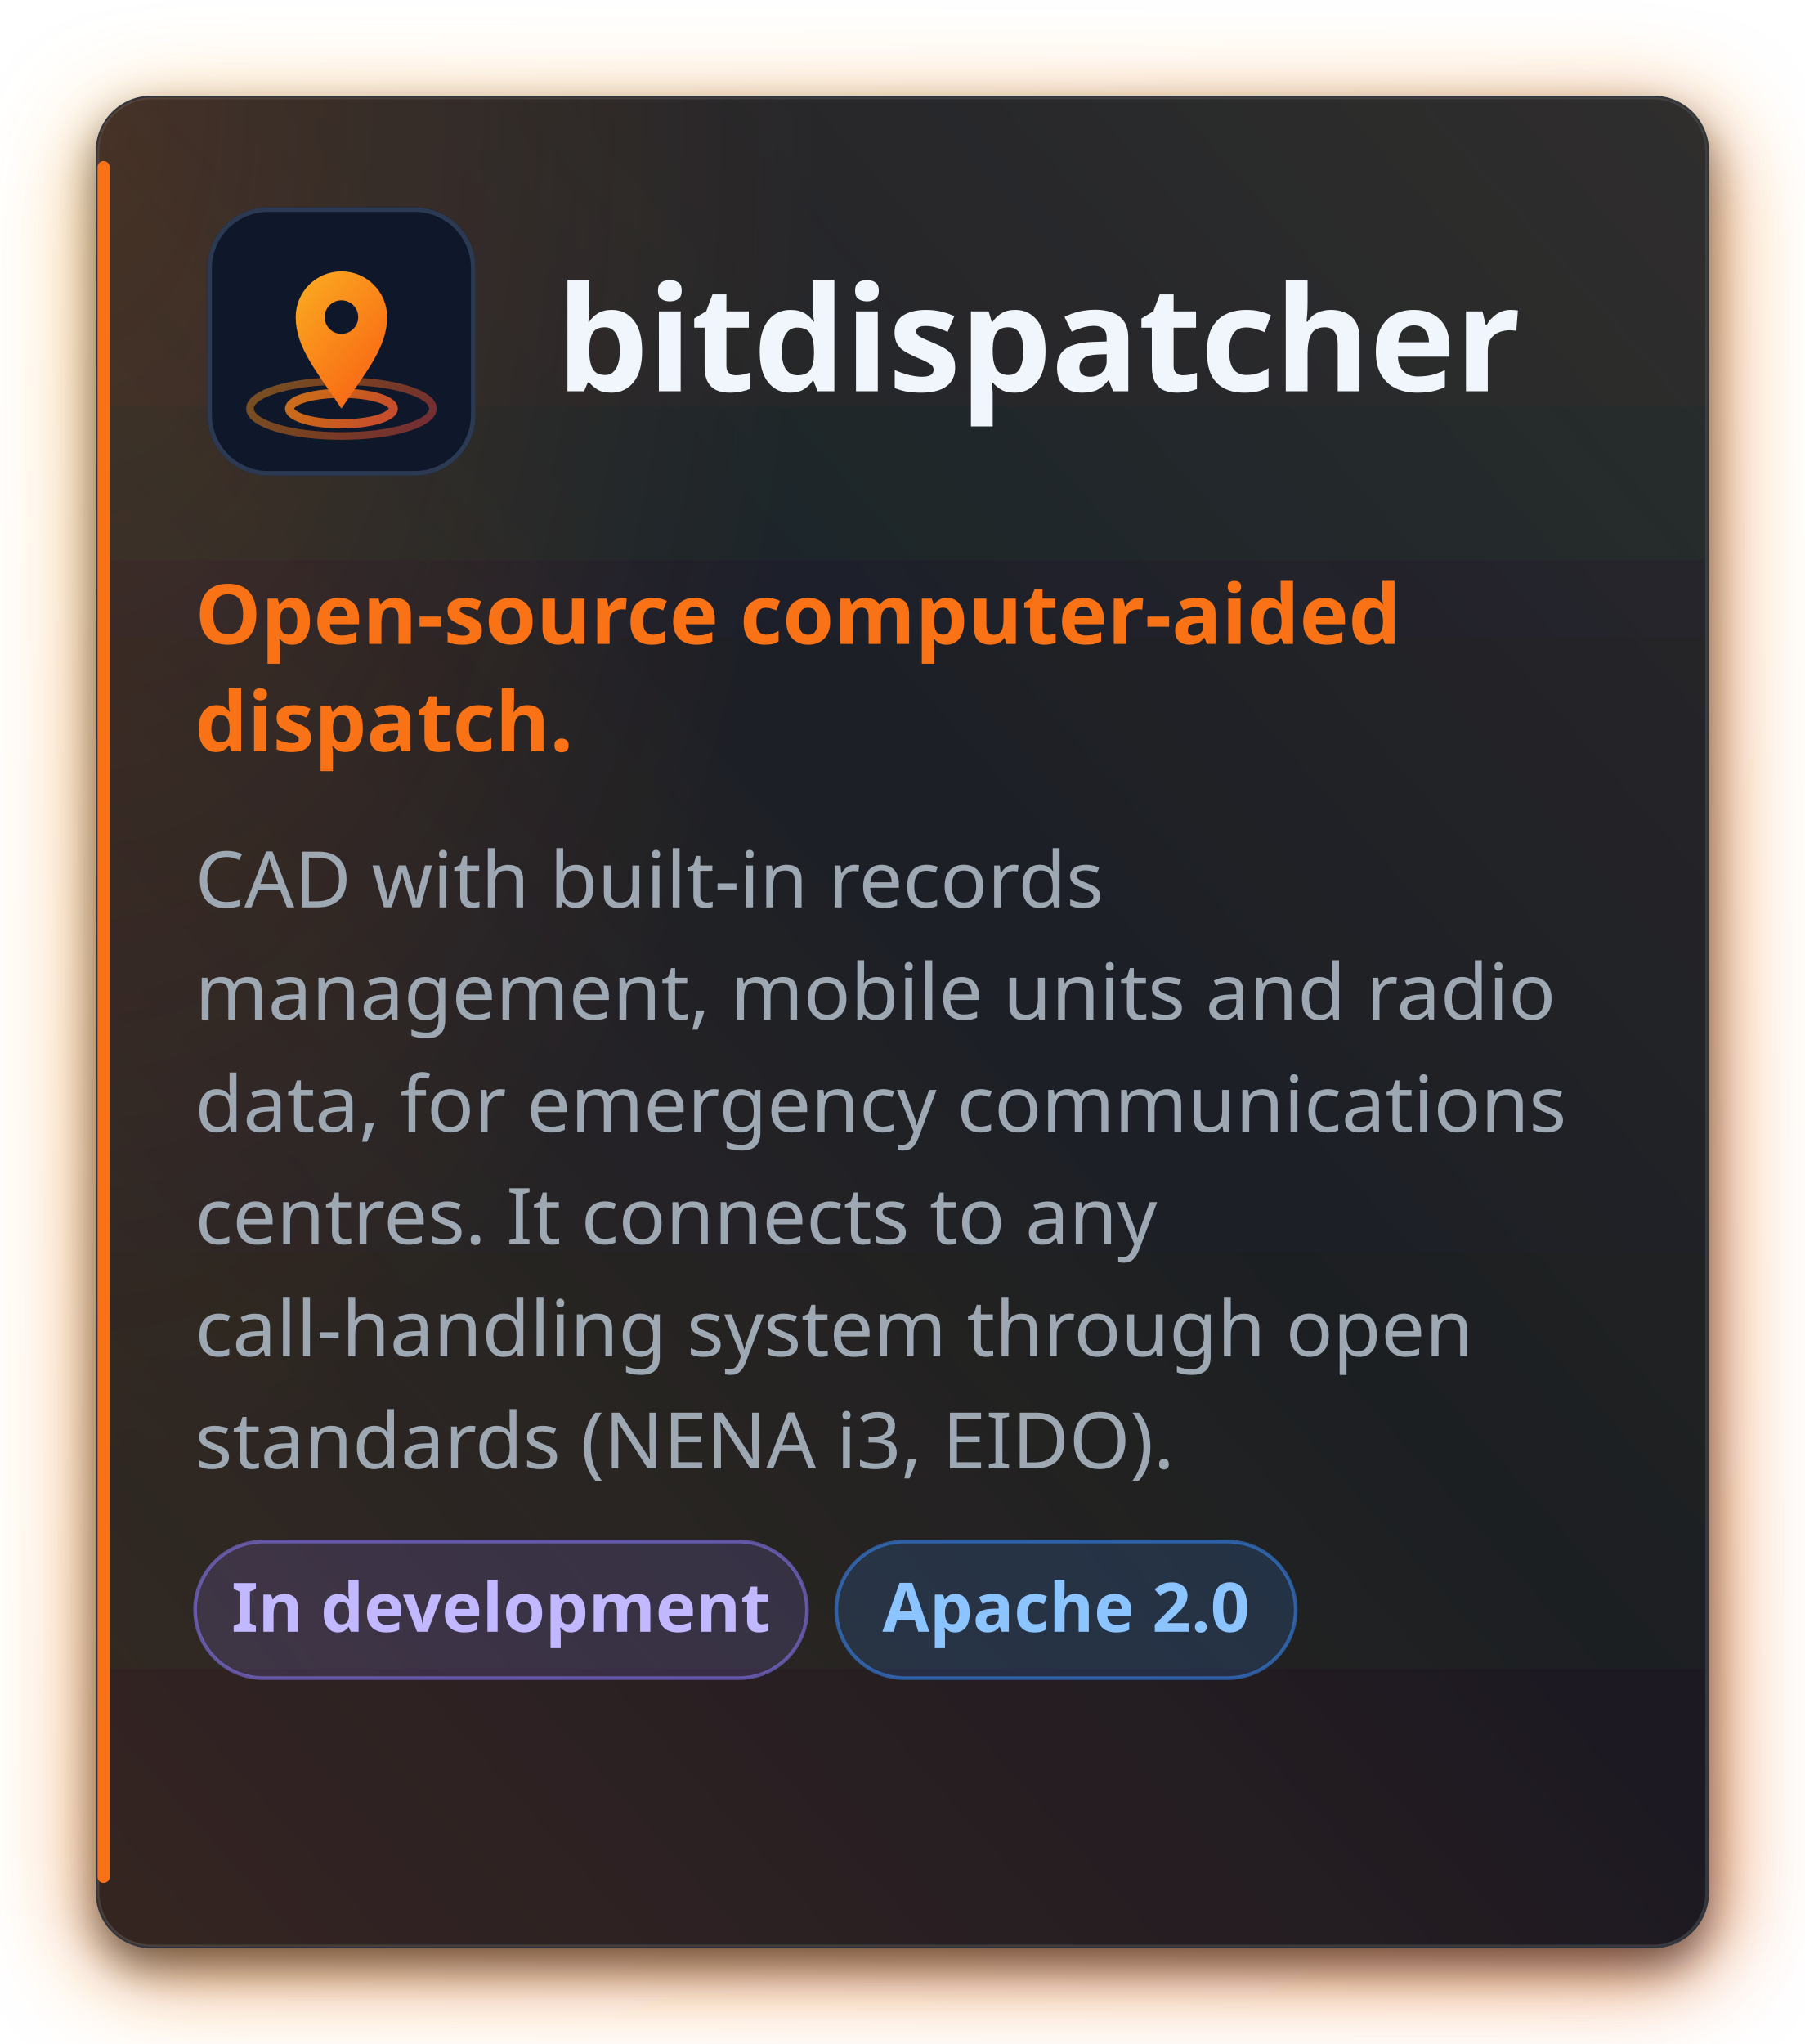
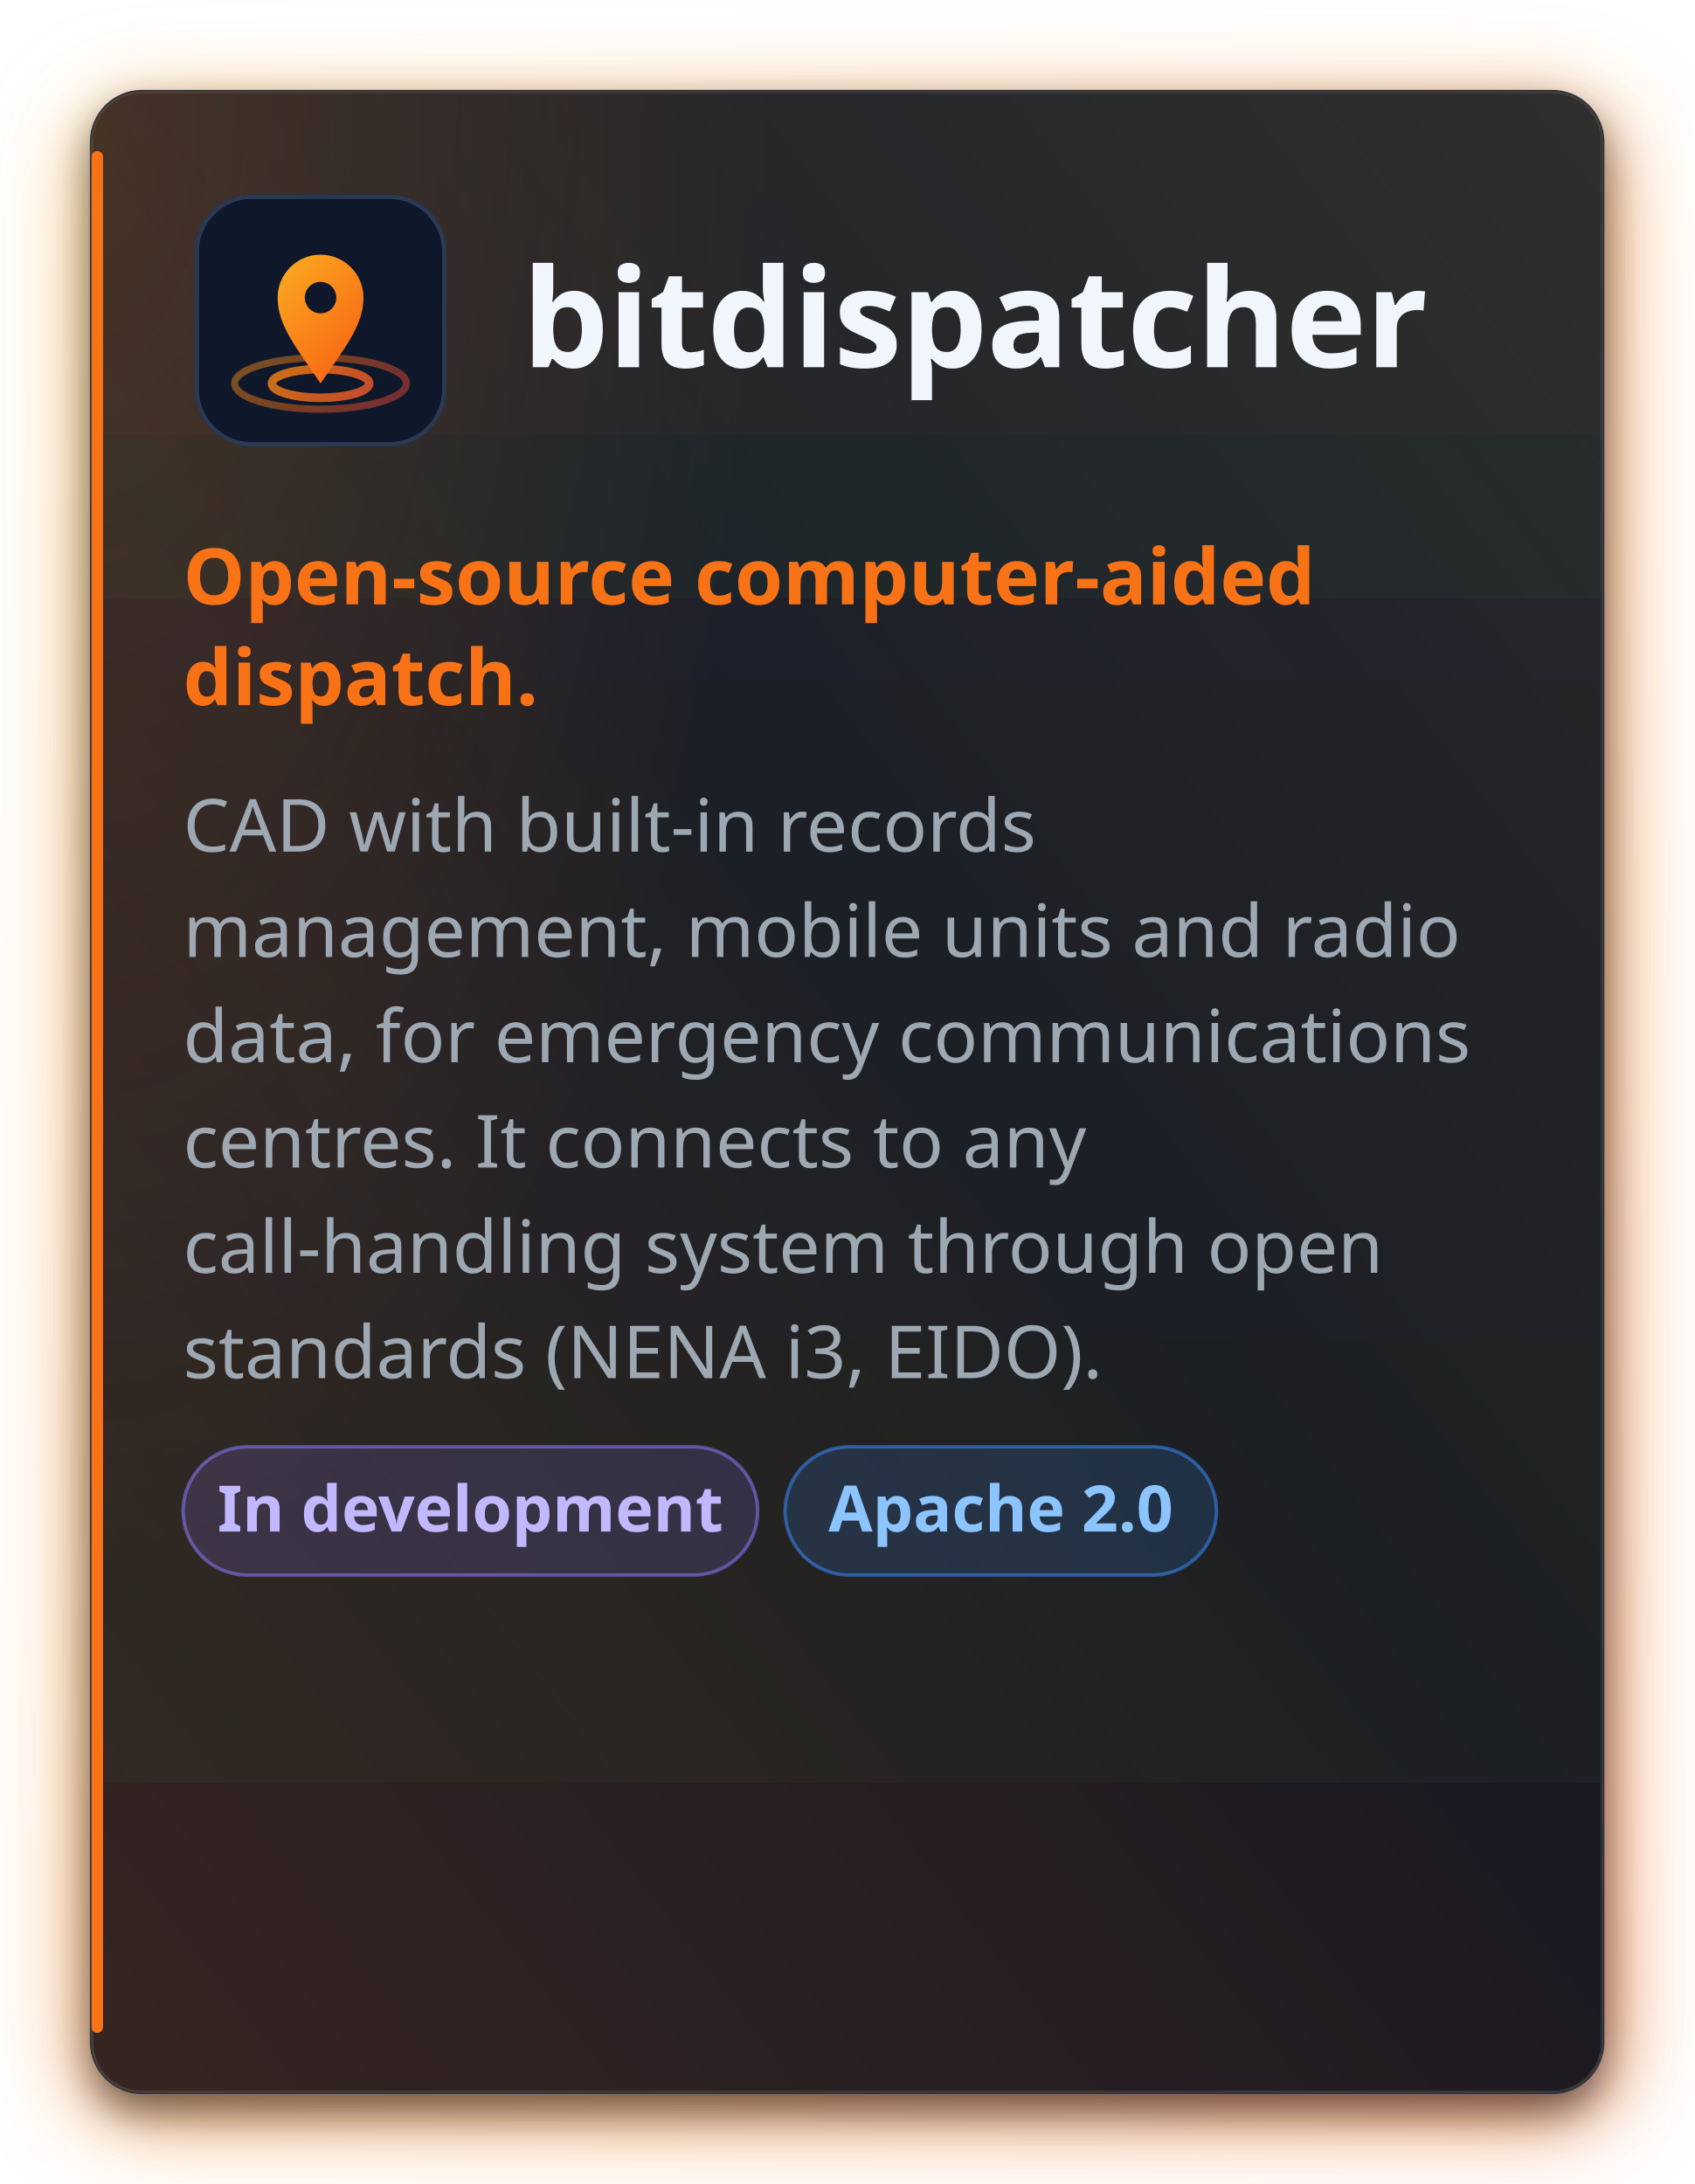
- <svg xmlns="http://www.w3.org/2000/svg" viewBox="0 0 740 838" width="740" height="838" role="img" aria-label="bitdispatcher: Open-source computer-aided dispatch.">
+ <svg xmlns="http://www.w3.org/2000/svg" viewBox="0 0 740 954" width="740" height="954" role="img" aria-label="bitdispatcher: Open-source computer-aided dispatch.">
  <style>.glow{opacity:0.75}.warm{opacity:0.7}</style>
  <defs>
    <linearGradient id="cardfill" x1="0" y1="0" x2="0" y2="1">
      <stop offset="0" stop-color="#1b222c" />
      <stop offset="1" stop-color="#121820" />
    </linearGradient>
    <radialGradient id="accentglow" cx="0" cy="0" r="0.75" gradientTransform="scale(0.6 1)">
      <stop offset="0" stop-color="#f97316" stop-opacity="0.16" />
      <stop offset="1" stop-color="#f97316" stop-opacity="0" />
    </radialGradient>
    <linearGradient id="glowfill" x1="0" y1="0" x2="1" y2="1">
      <stop offset="0" stop-color="#ffb347" />
      <stop offset="0.5" stop-color="#f58220" />
      <stop offset="1" stop-color="#ea580c" />
    </linearGradient>
    <linearGradient id="warmfill" x1="0" y1="1" x2="1" y2="0">
      <stop offset="0" stop-color="#f58220" stop-opacity="0.2" />
      <stop offset="0.55" stop-color="#f58220" stop-opacity="0.04" />
      <stop offset="1" stop-color="#ffb347" stop-opacity="0.12" />
    </linearGradient>
    <filter id="soft" x="-15%" y="-15%" width="130%" height="135%">
      <feGaussianBlur stdDeviation="20" />
    </filter>
    <filter id="lift" x="-5%" y="-8%" width="110%" height="125%">
      <feDropShadow dx="0" dy="8" stdDeviation="9" flood-color="#000000" flood-opacity="0.55" />
    </filter>
  </defs>
  <g font-family="-apple-system, 'Segoe UI', 'Noto Sans', Helvetica, Arial, sans-serif">
-     <rect class="glow" x="36" y="48" width="668" height="760" rx="26" fill="url(#glowfill)" filter="url(#soft)" />
-     <rect x="40" y="40" width="660" height="758" rx="22" fill="url(#cardfill)" stroke="#30363d" stroke-width="1.5" filter="url(#lift)" />
-     <rect x="40" y="40" width="660" height="758" rx="22" fill="url(#accentglow)" />
-     <rect class="warm" x="40" y="40" width="660" height="758" rx="22" fill="url(#warmfill)" />
-     <rect x="40" y="66" width="5" height="706" rx="2.5" fill="#f97316" />
+     <rect class="glow" x="36" y="48" width="668" height="876" rx="26" fill="url(#glowfill)" filter="url(#soft)" />
+     <rect x="40" y="40" width="660" height="874" rx="22" fill="url(#cardfill)" stroke="#30363d" stroke-width="1.5" filter="url(#lift)" />
+     <rect x="40" y="40" width="660" height="874" rx="22" fill="url(#accentglow)" />
+     <rect class="warm" x="40" y="40" width="660" height="874" rx="22" fill="url(#warmfill)" />
+     <rect x="40" y="66" width="5" height="822" rx="2.5" fill="#f97316" />
    <svg x="80" y="80" width="120" height="120" viewBox="0 0 96 96">
      <rect x="4" y="4" width="88" height="88" rx="20" fill="#0f172a" />
      <rect x="4.75" y="4.75" width="86.5" height="86.5" rx="19.25" fill="none" stroke="#2b3a52" stroke-width="1.5" />
      <defs>
        <linearGradient id="bdg" gradientUnits="userSpaceOnUse" x1="18" y1="25" x2="78" y2="79">
          <stop offset="0" stop-color="#fbbf24" />
          <stop offset=".6" stop-color="#f97316" />
          <stop offset="1" stop-color="#ef4444" />
        </linearGradient>
      </defs>
      <g fill="none" stroke="url(#bdg)" stroke-linecap="round">
        <ellipse cx="48" cy="70" rx="30" ry="9" stroke-width="2.5" stroke-opacity="0.45" />
        <ellipse cx="48" cy="70" rx="17" ry="5" stroke-width="3" stroke-opacity="0.8" />
      </g>
      <path d="M48 70 C40 58 33 50 33 40 a15 15 0 0 1 30 0 C63 50 56 58 48 70 Z" fill="url(#bdg)" />
      <circle cx="48" cy="40" r="5.5" fill="#0f172a" />
    </svg>
    <text x="228" y="160.4" font-size="60" font-weight="800" fill="#f0f6fc" letter-spacing="-0.5">bitdispatcher</text>
    <text x="80" y="264.0" font-size="34" font-weight="600" fill="#f97316">Open-source computer-aided</text>
    <text x="80" y="308.0" font-size="34" font-weight="600" fill="#f97316">dispatch.</text>
    <text x="80" y="372.0" font-size="32" fill="#9ea8b3">CAD with built-in records</text>
    <text x="80" y="418.0" font-size="32" fill="#9ea8b3">management, mobile units and radio</text>
    <text x="80" y="464.0" font-size="32" fill="#9ea8b3">data, for emergency communications</text>
    <text x="80" y="510.0" font-size="32" fill="#9ea8b3">centres. It connects to any</text>
    <text x="80" y="556.0" font-size="32" fill="#9ea8b3">call-handling system through open</text>
    <text x="80" y="602.0" font-size="32" fill="#9ea8b3">standards (NENA i3, EIDO).</text>
    <rect x="80.0" y="632" width="250.9" height="56" rx="28.0" fill="#8b7bff" fill-opacity="0.16" stroke="#8b7bff" stroke-opacity="0.55" stroke-width="1.5" />
    <text x="205.4" y="669.0" font-size="28" font-weight="600" fill="#c2b8ff" text-anchor="middle">In development</text>
    <rect x="342.9" y="632" width="188.4" height="56" rx="28.0" fill="#388bfd" fill-opacity="0.16" stroke="#388bfd" stroke-opacity="0.55" stroke-width="1.5" />
    <text x="437.1" y="669.0" font-size="28" font-weight="600" fill="#8cc4ff" text-anchor="middle">Apache 2.0</text>
  </g>
</svg>
